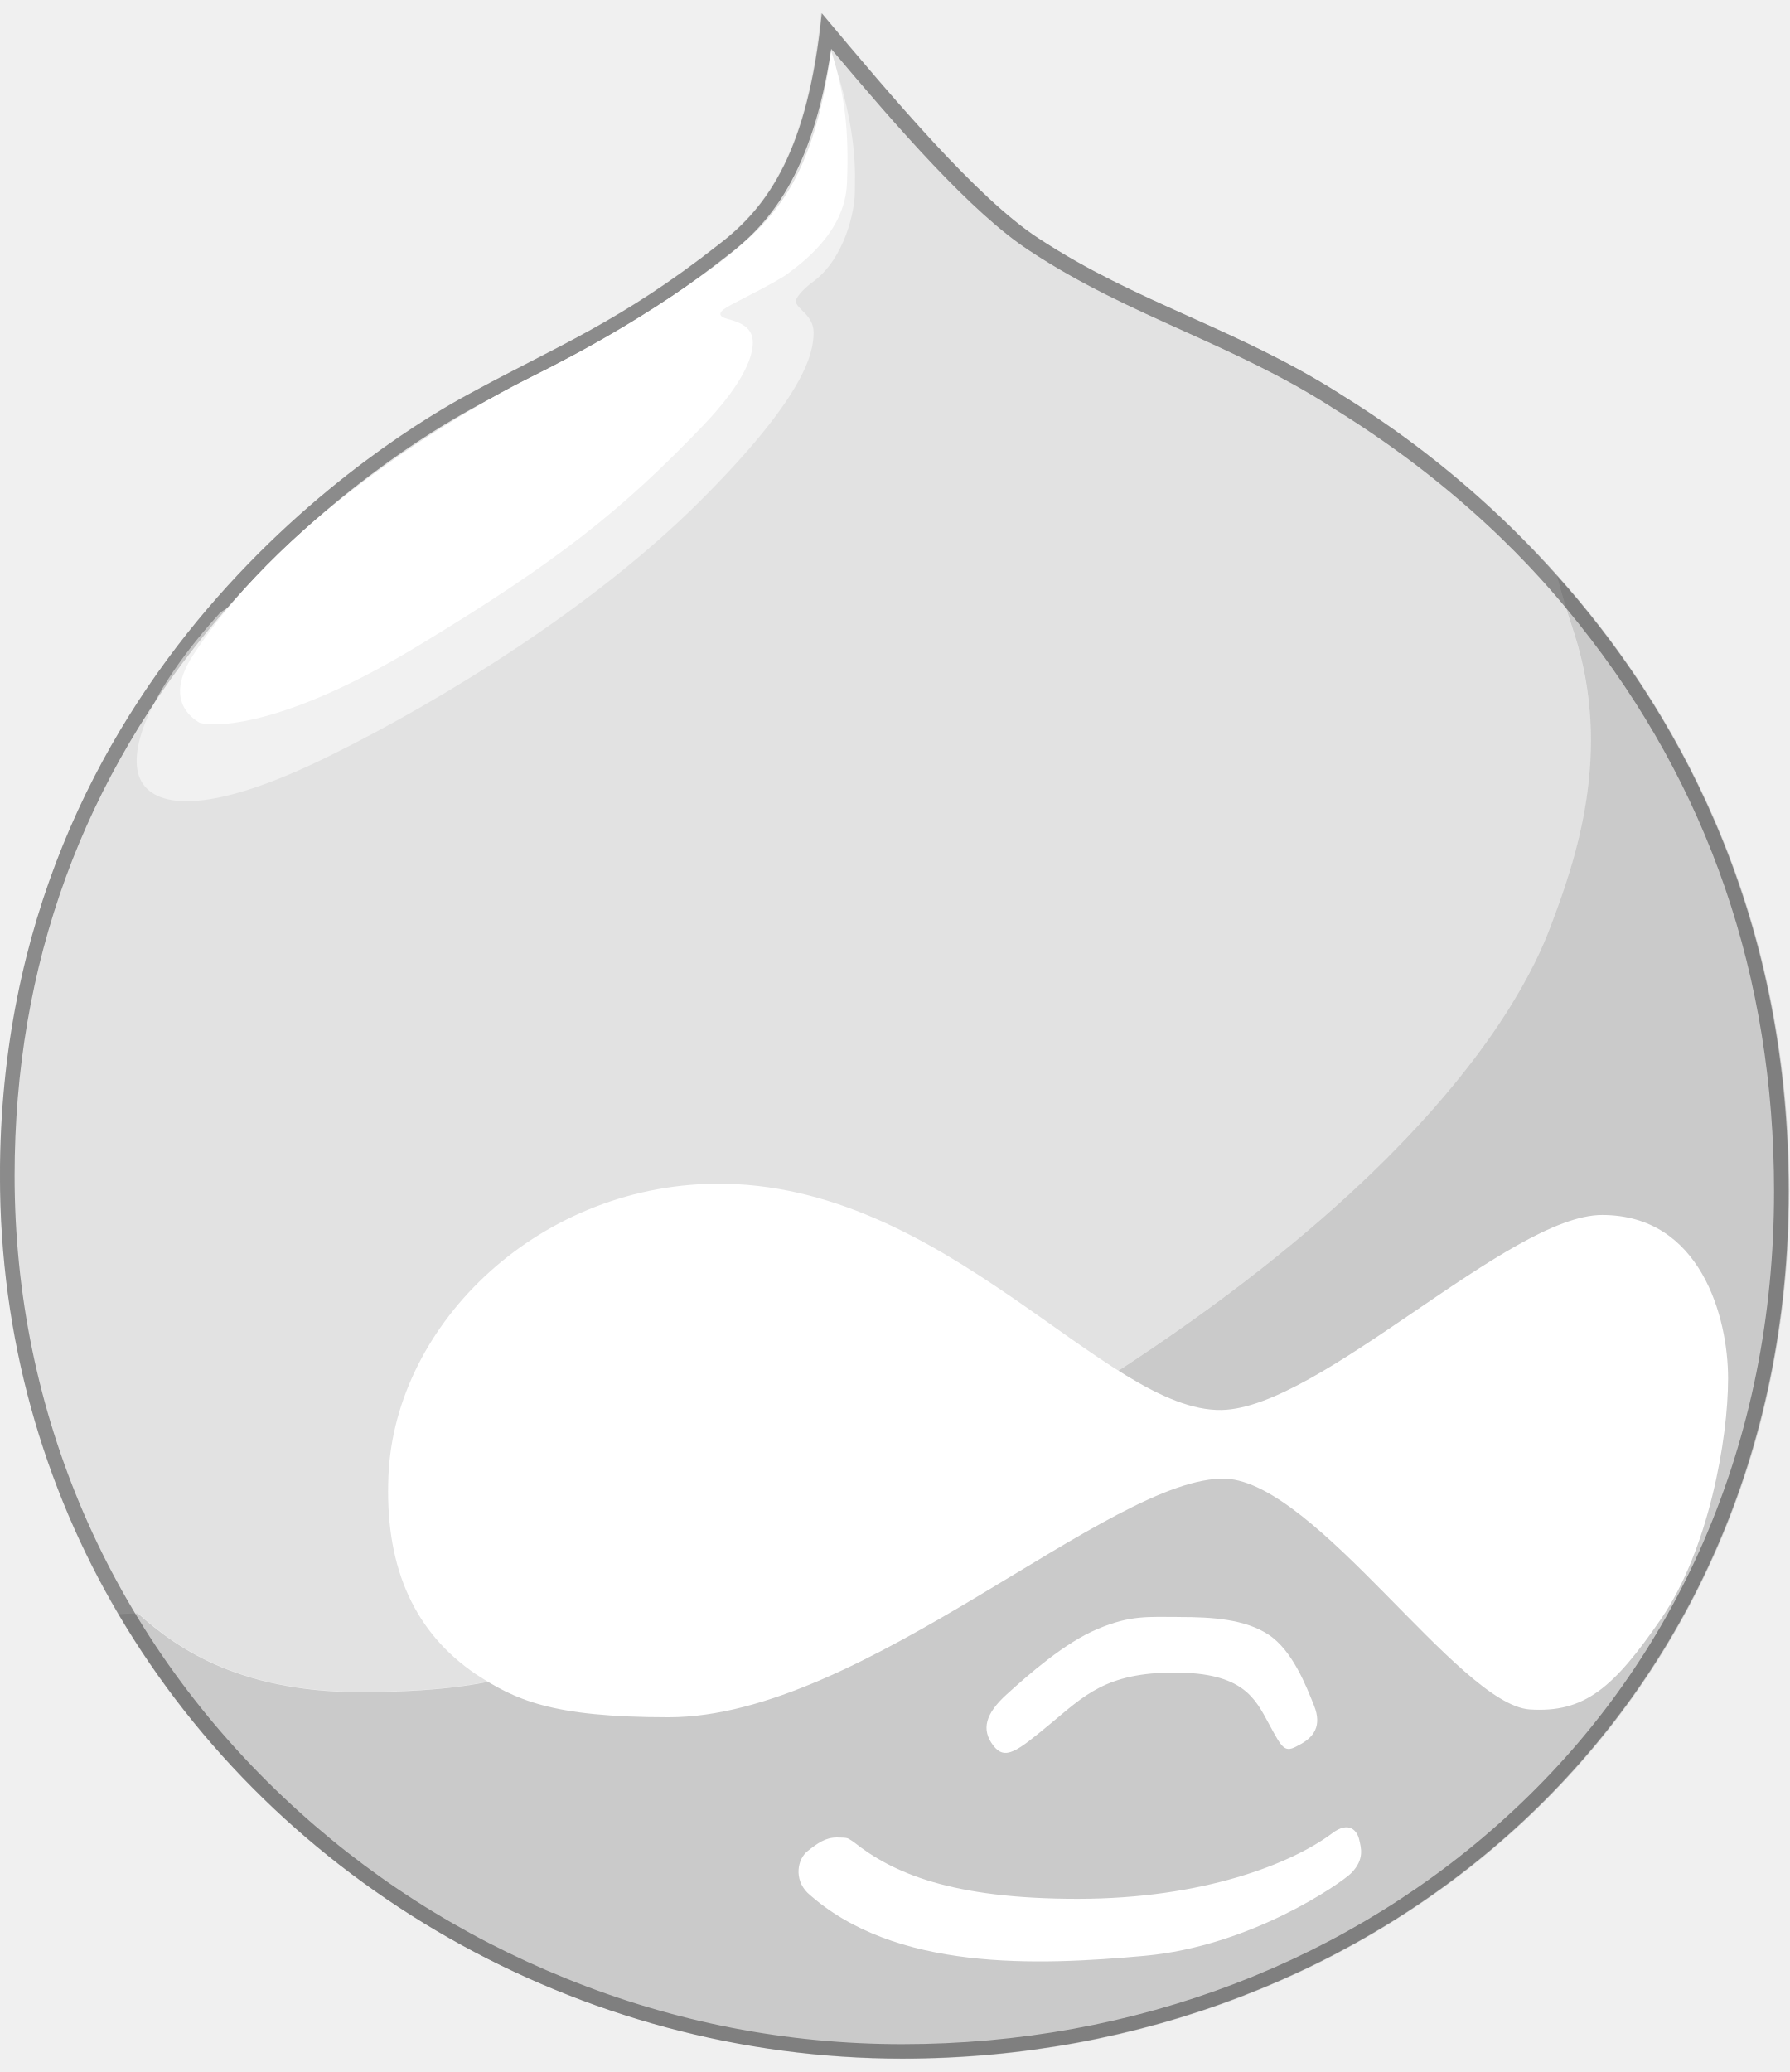
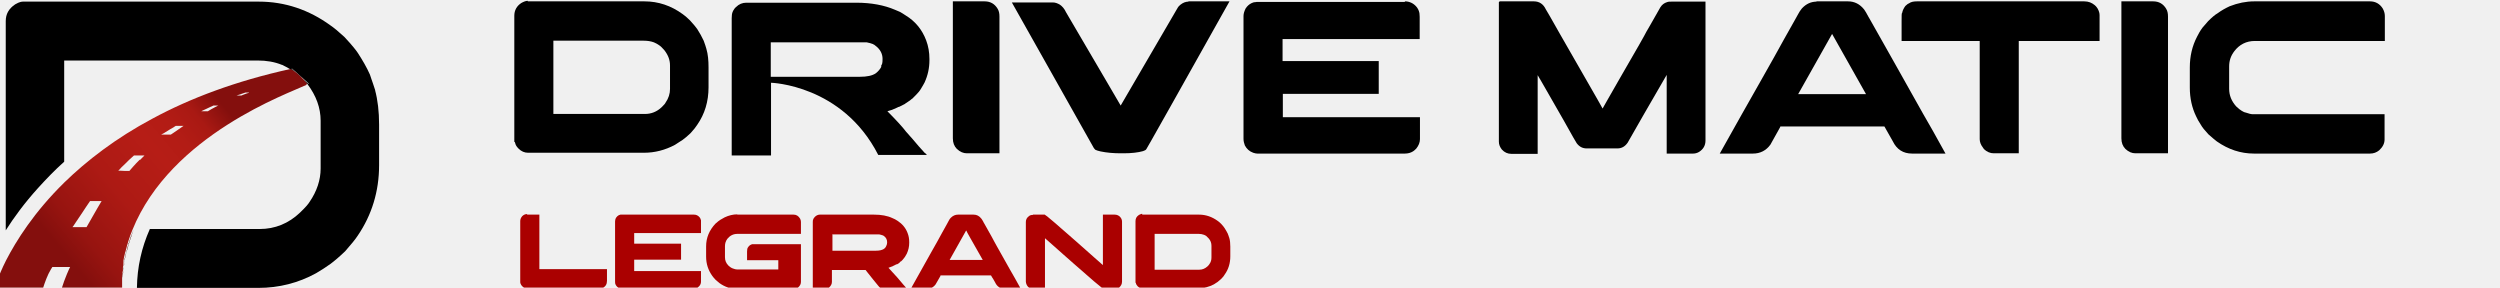
- <svg xmlns="http://www.w3.org/2000/svg" width="57" height="66" viewBox="471.5 467 57 66" enable-background="new 471.5 467 57 66">
-   <path opacity=".2" fill="#303030" d="M528.5 504.965c0 16.634-13.123 27.615-28.24 27.615-10.29 0-19.894-5.523-24.978-14.167l.605-.027c1.313 1.192 3.39 2.58 7.404 2.515 4.77-.064 5.645-.875 9.855-2.756 22.716-10.17 26.925-19.457 27.736-21.59s2.013-5.587.756-9.415c-.242-.737-.42-1.333-.54-1.808-3.018-3.372-6.017-5.225-6.92-5.784-.14-.093-.29-.177-.43-.26l.44.26c2.01 1.247 14.314 8.782 14.314 25.417z" />
-   <path fill="#fff" d="M509.09 518.507c1.006 0 2.077.065 2.83.568.756.503 1.193 1.63 1.445 2.263.25.634 0 1.006-.503 1.258-.438.25-.503.12-.94-.69-.44-.81-.82-1.63-3.01-1.63s-2.887.755-3.948 1.63c-1.062.876-1.443 1.193-1.825.69s-.253-1.006.437-1.63 1.825-1.63 2.888-2.077c1.06-.45 1.62-.383 2.625-.383zm-10.413 7.152c1.257 1.005 3.14 1.825 7.153 1.825 4.015 0 6.836-1.137 8.094-2.077.568-.438.82-.065.875.187.056.25.186.624-.252 1.07-.316.317-3.194 2.33-6.594 2.636-3.4.31-7.964.504-10.73-2.01-.438-.44-.316-1.07 0-1.323.317-.25.568-.438.94-.438.374.008.317.008.513.13z" />
-   <path opacity=".2" fill="#aaa" d="M520.89 496.545c-.81 2.133-5.02 11.42-27.735 21.59-4.21 1.88-5.085 2.69-9.854 2.756-4.013.066-6.09-1.32-7.403-2.514l-.605.028h-.01c-2.393-4.042-3.78-8.783-3.78-13.952 0-7.852 2.97-13.654 6.287-17.687.11-.13.213-.26.325-.382 2.683-3.148 5.55-5.17 7.218-6.203.038-.028.075-.047.112-.065.42-.25.754-.447.987-.568 2.757-1.51 4.77-2.263 7.963-4.77.12-.092.242-.186.354-.288l.008-.01c.875-.754 1.64-1.76 2.18-3.4v-.008c.325-.97.567-2.16.716-3.65l.02.018c2.253 2.69 4.954 5.886 6.89 7.144.69.447 1.38.848 2.068 1.202l.3.15c2.243 1.126 4.507 1.945 6.807 3.333l.428.26c.903.56 3.902 2.412 6.92 5.784.12.475.298 1.07.54 1.807 1.274 3.837.073 7.292-.737 9.425z" />
-   <path opacity=".5" fill="#333" d="M514.176 479.538c-3.26-2.077-6.464-2.887-9.603-4.955-1.938-1.267-4.64-4.47-6.893-7.162-.438 4.332-1.686 6.148-3.26 7.35-3.195 2.515-5.207 3.26-7.963 4.77-2.338 1.256-14.958 8.726-14.958 24.913 0 5.17 1.387 9.91 3.77 13.96 5.077 8.635 14.68 14.158 24.97 14.158 15.126 0 28.24-10.98 28.24-27.614 0-9.127-3.707-15.526-7.386-19.633-3.016-3.382-6.015-5.217-6.918-5.785zm7.627 7.34c4.117 5.15 6.213 11.23 6.213 18.077 0 3.968-.755 7.712-2.245 11.148-1.414 3.25-3.444 6.13-6.053 8.56-5.15 4.806-12.062 7.45-19.475 7.45-3.67 0-7.265-.698-10.692-2.086-3.372-1.36-6.398-3.297-9.016-5.774-5.532-5.225-8.57-12.257-8.57-19.8 0-6.716 2.18-12.695 6.483-17.753 3.288-3.865 6.836-6.007 8.196-6.743.67-.363 1.285-.69 1.89-.997 1.892-.97 3.68-1.89 6.14-3.818 1.312-.997 2.71-2.58 3.305-6.585 2.077 2.468 4.48 5.234 6.314 6.426 1.63 1.08 3.307 1.835 4.918 2.562 1.527.69 3.11 1.406 4.676 2.403l.056.037c4.62 2.84 7.06 5.896 7.86 6.892z" />
-   <path opacity=".5" fill="#fff" d="M497.98 468.678c.874 2.58.753 3.893.753 4.452 0 .56-.307 2.077-1.313 2.832-.438.317-.568.568-.568.624 0 .25.568.438.568 1.006 0 .69-.317 2.077-3.642 5.393-3.325 3.316-8.103 6.278-11.8 8.103-3.698 1.826-5.468 1.686-5.97.81s.185-2.83 2.514-5.392l9.667-6.278 9.164-6.398.503-2.44" />
-   <path fill="#fff" d="M497.98 468.613c-.57 4.145-1.826 5.393-3.512 6.715-2.83 2.133-5.588 3.446-6.212 3.763-1.63.82-7.535 4.08-10.608 8.784-.94 1.444 0 2.012.186 2.133.187.12 2.33.372 6.9-2.385 4.574-2.757 6.595-4.387 9.175-7.078 1.377-1.444 1.573-2.263 1.573-2.636 0-.438-.316-.624-.82-.754-.25-.065-.316-.187 0-.373.317-.186 1.622-.82 1.938-1.07.318-.25 1.827-1.257 1.882-2.887.065-1.63-.056-2.766-.503-4.21zm-14.112 45.628c.065-4.898 4.648-9.472 10.422-9.536 7.348-.065 12.424 7.283 16.13 7.208 3.14-.064 9.166-6.212 12.118-6.212 3.14 0 4.014 3.26 4.014 5.206 0 1.938-.623 5.458-2.133 7.656-1.51 2.198-2.44 3.008-4.2 2.888-2.264-.187-6.78-7.21-9.67-7.35-3.64-.12-11.547 7.6-17.75 7.6-3.763 0-4.9-.567-6.147-1.378-1.92-1.312-2.85-3.315-2.785-6.08z" />
+ <svg xmlns="http://www.w3.org/2000/svg" width="226" height="26" viewBox="0 0 226 26" fill="none">
+   <g id="Logo-DriveMaticLegrand 1" clip-path="url(#clip0_0_63)">
+     <path id="Vector" d="M47.712 0.123H58.256C59.522 0.123 60.667 0.515 61.714 1.276C61.885 1.398 62.104 1.57 62.371 1.84C62.688 2.183 62.907 2.453 63.029 2.625C63.248 2.968 63.443 3.311 63.613 3.679C63.662 3.802 63.711 3.949 63.76 4.096C63.784 4.194 63.833 4.317 63.857 4.415C64.003 4.906 64.052 5.47 64.052 6.083V7.898C64.052 9.174 63.711 10.302 63.029 11.283C62.907 11.479 62.712 11.725 62.42 12.043C62.128 12.313 61.909 12.509 61.69 12.657C61.471 12.804 61.251 12.951 61.008 13.098C60.131 13.564 59.206 13.809 58.207 13.809H47.736C47.42 13.809 47.128 13.687 46.884 13.441C46.714 13.27 46.616 13.123 46.592 13C46.592 12.951 46.543 12.902 46.543 12.828H46.494V1.423C46.494 0.932 46.714 0.54 47.128 0.27C47.347 0.147 47.542 0.074 47.712 0.074V0.123ZM50.025 3.679V10.302H58.305C58.865 10.302 59.376 10.106 59.815 9.689C60.009 9.492 60.131 9.37 60.156 9.296C60.448 8.879 60.569 8.462 60.569 8.045V5.911C60.569 5.421 60.399 4.979 60.058 4.538C59.863 4.317 59.717 4.17 59.595 4.096C59.425 3.974 59.279 3.9 59.108 3.826C58.841 3.728 58.524 3.679 58.183 3.679H50.001H50.025Z" fill="black" />
+     <path id="Vector_2" d="M86.138 0.123H89.012C89.523 0.123 89.913 0.343 90.181 0.785C90.302 0.981 90.351 1.202 90.351 1.496V13.858H87.405C87.088 13.858 86.796 13.736 86.504 13.466C86.26 13.221 86.138 12.902 86.138 12.509V0.123Z" fill="black" />
+     <path id="Vector_3" d="M107.421 0.123H111.147C106.472 8.462 104.11 12.657 104.061 12.73L103.623 13.491C103.574 13.564 103.476 13.613 103.33 13.662C102.892 13.785 102.308 13.858 101.577 13.858H101.334C100.676 13.858 100.067 13.809 99.483 13.687C99.264 13.638 99.118 13.589 99.02 13.54C98.972 13.491 98.923 13.441 98.874 13.368L91.471 0.221H95.173C95.392 0.221 95.587 0.294 95.806 0.417C96.025 0.564 96.22 0.785 96.366 1.104C99.556 6.525 101.187 9.345 101.309 9.542C104.694 3.753 106.399 0.809 106.472 0.687C106.52 0.613 106.593 0.515 106.691 0.442C106.934 0.245 107.178 0.147 107.446 0.147L107.421 0.123Z" fill="black" />
+     <path id="Vector_4" d="M127 0.123C127.414 0.123 127.779 0.294 128.047 0.613C128.169 0.76 128.266 0.932 128.315 1.177C128.315 1.251 128.339 1.374 128.339 1.521V3.532H115.944V5.519H124.638V8.487H115.969V10.596H128.364V12.583C128.364 12.877 128.242 13.172 128.023 13.441C127.877 13.589 127.779 13.662 127.73 13.687C127.536 13.809 127.292 13.883 127 13.883H113.655C113.558 13.883 113.436 13.858 113.29 13.809C112.949 13.687 112.706 13.466 112.535 13.147C112.462 12.951 112.413 12.755 112.413 12.559V5.617C112.413 5.274 112.413 4.194 112.413 2.355V1.447C112.413 1.226 112.487 1.006 112.608 0.76C112.754 0.54 112.925 0.392 113.12 0.294C113.266 0.221 113.363 0.196 113.436 0.196C113.485 0.196 113.534 0.196 113.607 0.172H127V0.123Z" fill="black" />
+     <path id="Vector_5" d="M135.571 0.123H138.664C139.151 0.123 139.516 0.368 139.736 0.834C139.809 0.932 140.223 1.668 141.002 3.042C142.122 5.004 143.266 6.991 144.435 9.026C144.484 9.1 144.63 9.37 144.874 9.811C144.922 9.738 145.434 8.806 146.456 7.04C147.966 4.44 148.746 3.066 148.819 2.894C148.892 2.796 149.306 2.036 150.109 0.638C150.255 0.417 150.45 0.27 150.694 0.196C150.815 0.147 150.937 0.147 151.108 0.147H154.176V12.706C154.176 13.147 153.981 13.491 153.591 13.736C153.421 13.834 153.251 13.883 153.056 13.883H150.669V6.77C150.548 6.991 149.866 8.168 148.624 10.302L147.138 12.902C146.895 13.245 146.603 13.417 146.213 13.417H143.437C143.072 13.417 142.779 13.27 142.536 12.951C142.487 12.902 142.122 12.24 141.391 10.94C141.343 10.866 140.807 9.909 139.76 8.094C139.395 7.432 139.127 7.015 139.005 6.794V13.908H136.619C136.302 13.908 136.01 13.785 135.766 13.515C135.596 13.294 135.498 13.074 135.498 12.804V0.196L135.571 0.123Z" fill="black" />
+     <path id="Vector_6" d="M164.184 0.123H167.058C167.642 0.123 168.129 0.368 168.519 0.859C168.616 1.006 168.762 1.226 168.908 1.521C168.933 1.57 168.957 1.594 168.981 1.643C169.03 1.742 169.542 2.625 170.491 4.317C170.759 4.808 171.076 5.347 171.417 5.96C173.56 9.787 174.655 11.725 174.728 11.823L175.873 13.883H172.853C172.05 13.883 171.465 13.515 171.1 12.755C170.832 12.289 170.637 11.945 170.516 11.725C170.418 11.528 170.345 11.43 170.345 11.43H160.994C160.994 11.43 160.97 11.43 160.946 11.43C160.946 11.43 160.921 11.479 160.921 11.504L160.045 13.074C159.655 13.613 159.119 13.883 158.462 13.883H155.466C156.903 11.308 158.169 9.076 159.241 7.187C160.093 5.691 160.775 4.464 161.286 3.532C162.09 2.085 162.528 1.349 162.553 1.276C162.65 1.079 162.772 0.908 162.894 0.76C163.283 0.343 163.722 0.147 164.233 0.147L164.184 0.123ZM165.621 3.066L162.553 8.511H168.689C166.692 4.979 165.67 3.164 165.621 3.066Z" fill="black" />
+     <path id="Vector_7" d="M173.243 0.123H188.414C188.803 0.123 189.096 0.245 189.364 0.466C189.51 0.589 189.583 0.711 189.631 0.785C189.753 1.006 189.802 1.202 189.802 1.374V3.704H182.496V13.858H180.232C179.915 13.858 179.623 13.736 179.331 13.466C179.331 13.466 179.331 13.466 179.331 13.441C179.331 13.441 179.282 13.393 179.258 13.343C179.063 13.098 178.966 12.828 178.966 12.583V3.704H171.904V1.889C171.904 1.423 171.904 1.177 171.952 1.177C172.001 0.908 172.123 0.711 172.245 0.54C172.391 0.392 172.512 0.319 172.585 0.294C172.756 0.172 172.975 0.123 173.292 0.123H173.243Z" fill="black" />
+     <path id="Vector_8" d="M191.774 0.123H194.648C195.159 0.123 195.549 0.343 195.817 0.785C195.938 0.981 195.987 1.202 195.987 1.496V13.858H193.041C192.724 13.858 192.432 13.736 192.14 13.466C191.896 13.221 191.774 12.902 191.774 12.509V0.123Z" fill="black" />
+     <path id="Vector_9" d="M203.755 0.123H214.25C214.738 0.123 215.127 0.343 215.395 0.76C215.517 0.981 215.59 1.202 215.59 1.447V3.704H203.828C203.073 3.704 202.44 4.023 201.977 4.636C201.661 5.053 201.515 5.494 201.515 6.009V8.021C201.515 8.634 201.734 9.149 202.148 9.615C202.343 9.811 202.513 9.934 202.635 10.008C202.757 10.081 202.878 10.155 203.025 10.179C203.292 10.277 203.512 10.326 203.658 10.326H215.565V12.608C215.565 12.976 215.395 13.294 215.078 13.589C214.835 13.785 214.567 13.883 214.25 13.883H203.755C202.562 13.883 201.442 13.515 200.395 12.779C200.224 12.657 199.981 12.436 199.64 12.142C199.299 11.774 199.08 11.504 198.958 11.283C198.763 10.989 198.617 10.719 198.52 10.498C198.154 9.738 197.959 8.879 197.959 7.923V6.108C197.959 5.077 198.179 4.145 198.617 3.311C198.739 3.066 198.885 2.796 199.104 2.502C199.153 2.453 199.201 2.379 199.274 2.306C199.372 2.183 199.494 2.06 199.615 1.913C199.956 1.57 200.248 1.325 200.468 1.202C200.833 0.932 201.198 0.736 201.563 0.564C202.318 0.27 203.049 0.123 203.779 0.123H203.755Z" fill="black" />
+     <path id="Vector_10" d="M81.268 9.664C81.414 9.591 81.585 9.517 81.755 9.419C81.779 9.419 81.804 9.394 81.828 9.37C81.999 9.247 82.145 9.149 82.267 9.075L82.413 8.953L82.486 8.904L82.583 8.806C82.656 8.732 82.729 8.658 82.827 8.56C82.997 8.389 83.143 8.217 83.241 8.045C83.387 7.824 83.484 7.628 83.582 7.457C83.874 6.819 84.02 6.157 84.02 5.445V5.323C84.02 4.734 83.922 4.17 83.728 3.655C83.362 2.674 82.729 1.913 81.877 1.398C81.682 1.275 81.512 1.153 81.366 1.079C81.244 1.03 81.098 0.957 80.903 0.883C79.929 0.466 78.76 0.245 77.421 0.245H67.461C67.12 0.245 66.803 0.368 66.536 0.638C66.463 0.687 66.414 0.76 66.365 0.834C66.292 0.932 66.243 1.03 66.219 1.104C66.17 1.226 66.146 1.423 66.146 1.643V14.055H69.75C69.701 14.055 69.701 14.055 69.701 14.055V12.951C69.701 12.902 69.701 12.828 69.701 12.755V10.498V7.481C69.701 7.481 76.154 7.653 79.393 14.006C79.442 14.006 79.49 14.006 79.539 14.006H83.776C83.776 13.957 83.703 13.908 83.582 13.809C83.241 13.441 82.875 13.024 82.51 12.583C82.315 12.362 82.12 12.142 81.901 11.896C81.609 11.504 81.049 10.89 80.221 10.057C80.513 9.983 80.781 9.885 81.025 9.762C81.098 9.738 81.171 9.689 81.219 9.664H81.268ZM79.685 6.009C79.564 6.255 79.393 6.451 79.174 6.623C78.857 6.843 78.37 6.941 77.737 6.941H69.677V3.826H78.029C78.175 3.826 78.273 3.826 78.346 3.826C78.59 3.875 78.76 3.924 78.882 3.974C78.882 3.974 78.93 3.974 78.93 3.998C79.004 4.023 79.076 4.072 79.125 4.121C79.564 4.44 79.783 4.857 79.783 5.323C79.783 5.789 79.734 5.789 79.637 5.985L79.685 6.009Z" fill="black" />
+     <path id="Vector_11" d="M47.663 19.402H48.759C48.759 19.402 48.759 19.426 48.759 19.451V24.087V24.332H54.871V25.387C54.871 25.681 54.75 25.902 54.482 26.024C54.409 26.049 54.336 26.073 54.263 26.073H47.663C47.444 26.073 47.274 25.975 47.128 25.779C47.079 25.681 47.03 25.608 47.03 25.509V19.991C47.03 19.843 47.079 19.696 47.201 19.549C47.322 19.426 47.468 19.353 47.639 19.353L47.663 19.402Z" fill="#AA0000" />
+     <path id="Vector_12" d="M62.737 19.402C62.932 19.402 63.102 19.475 63.248 19.647C63.297 19.721 63.346 19.794 63.37 19.917C63.37 19.966 63.37 20.015 63.37 20.089V21.07H57.331V22.026H61.568V23.474H57.331V24.504H63.37V25.46C63.37 25.608 63.321 25.755 63.199 25.877C63.126 25.951 63.078 25.975 63.053 26C62.956 26.049 62.834 26.098 62.688 26.098H56.186C56.138 26.098 56.089 26.098 56.016 26.049C55.845 26 55.724 25.877 55.651 25.73C55.602 25.632 55.602 25.534 55.602 25.436V22.051C55.602 21.879 55.602 21.364 55.602 20.457V20.015C55.602 19.917 55.626 19.794 55.699 19.672C55.772 19.574 55.845 19.5 55.943 19.451C56.016 19.426 56.065 19.402 56.089 19.402C56.089 19.402 56.138 19.402 56.186 19.402H62.712H62.737Z" fill="#AA0000" />
+     <path id="Vector_13" d="M66.633 19.402H71.747C71.99 19.402 72.185 19.524 72.331 19.77C72.38 19.868 72.404 19.966 72.404 20.064V21.143H66.657C66.292 21.143 66 21.291 65.756 21.585C65.61 21.781 65.537 22.002 65.537 22.247V23.253C65.537 23.547 65.635 23.792 65.854 24.013C65.951 24.087 66.024 24.16 66.073 24.185C66.146 24.234 66.219 24.259 66.292 24.283C66.414 24.332 66.536 24.357 66.609 24.357H70.359V23.523H67.534V22.738C67.534 22.566 67.558 22.419 67.631 22.345C67.704 22.223 67.826 22.125 67.997 22.075C68.045 22.075 68.118 22.075 68.167 22.075H72.404V25.485C72.404 25.657 72.331 25.828 72.161 25.975C72.039 26.073 71.917 26.123 71.771 26.123H66.657C66.073 26.123 65.537 25.951 65.026 25.583C64.928 25.509 64.831 25.411 64.685 25.289C64.563 25.166 64.466 25.043 64.393 24.945C64.027 24.43 63.833 23.866 63.833 23.204V22.272C63.833 21.487 64.125 20.8 64.685 20.211C64.88 20.04 65.001 19.942 65.123 19.868C65.245 19.794 65.367 19.721 65.513 19.647C65.878 19.475 66.268 19.377 66.657 19.377L66.633 19.402Z" fill="#AA0000" />
+     <path id="Vector_14" d="M74.157 19.402H79.003C79.661 19.402 80.221 19.5 80.684 19.721C80.781 19.77 80.854 19.794 80.903 19.819C80.976 19.868 81.073 19.917 81.146 19.966C81.56 20.236 81.877 20.604 82.047 21.07C82.145 21.315 82.193 21.585 82.193 21.879V21.953C82.193 22.296 82.12 22.615 81.974 22.934C81.926 23.032 81.877 23.106 81.804 23.228C81.755 23.302 81.682 23.375 81.609 23.474C81.56 23.523 81.536 23.547 81.487 23.596L81.439 23.645H81.39C81.39 23.67 81.317 23.743 81.317 23.743C81.268 23.792 81.195 23.841 81.098 23.89C81.098 23.89 81.073 23.89 81.049 23.89C80.951 23.94 80.878 23.964 80.805 24.013C80.781 24.013 80.732 24.038 80.708 24.062C80.586 24.111 80.465 24.16 80.318 24.209C80.708 24.626 80.976 24.921 81.122 25.092C81.219 25.215 81.317 25.313 81.414 25.436C81.585 25.657 81.779 25.853 81.926 26.024C81.974 26.074 81.999 26.098 82.023 26.123H79.953C79.831 26.123 79.734 26.123 79.685 26.074C79.685 26.074 79.636 26.074 79.636 26.049C79.636 26.049 79.612 26.049 79.588 26.024C79.515 25.975 79.442 25.902 79.369 25.804C79.076 25.436 78.736 25.043 78.419 24.626L78.249 24.406C78.249 24.406 78.224 24.406 78.2 24.406C78.005 24.406 77.421 24.406 76.422 24.406H75.205V25.485C75.205 25.681 75.107 25.853 74.937 26C74.839 26.074 74.718 26.123 74.572 26.123H73.476V20.089C73.476 19.991 73.476 19.892 73.524 19.819C73.524 19.77 73.549 19.745 73.597 19.696C73.597 19.672 73.646 19.623 73.671 19.598C73.792 19.475 73.963 19.402 74.109 19.402H74.157ZM75.253 21.143V22.664H79.174C79.49 22.664 79.71 22.615 79.88 22.517C80.002 22.443 80.075 22.345 80.124 22.223C80.172 22.125 80.197 22.026 80.197 21.904C80.197 21.659 80.099 21.462 79.88 21.315C79.856 21.315 79.807 21.266 79.783 21.266C79.783 21.266 79.783 21.266 79.758 21.266C79.71 21.241 79.612 21.217 79.49 21.192C79.442 21.192 79.393 21.192 79.344 21.192H75.278L75.253 21.143Z" fill="#AA0000" />
+     <path id="Vector_15" d="M86.625 19.402H88.013C88.306 19.402 88.525 19.524 88.72 19.77C88.768 19.843 88.841 19.942 88.914 20.089C88.914 20.089 88.914 20.138 88.939 20.138C88.963 20.187 89.207 20.604 89.669 21.438C89.791 21.683 89.937 21.928 90.108 22.247C91.155 24.111 91.691 25.068 91.715 25.092L92.275 26.098H90.814C90.424 26.098 90.132 25.902 89.962 25.534C89.84 25.313 89.742 25.142 89.669 25.043C89.621 24.945 89.596 24.896 89.572 24.896H85.018C85.018 24.896 85.018 24.896 85.018 24.945L84.58 25.706C84.385 25.975 84.117 26.098 83.801 26.098H82.34C83.046 24.847 83.655 23.743 84.166 22.836C84.58 22.1 84.921 21.511 85.164 21.045C85.554 20.334 85.773 19.966 85.773 19.942C85.822 19.843 85.871 19.77 85.944 19.696C86.138 19.5 86.358 19.402 86.601 19.402H86.625ZM87.332 20.849L85.846 23.498H88.841C87.867 21.781 87.356 20.898 87.356 20.849H87.332Z" fill="#AA0000" />
+     <path id="Vector_16" d="M93.371 19.402H94.442C94.466 19.402 94.759 19.623 95.294 20.089C95.83 20.555 96.439 21.094 97.121 21.683C97.803 22.272 98.387 22.811 98.923 23.277L99.702 23.964V19.402H100.773C100.993 19.402 101.187 19.5 101.309 19.672C101.382 19.77 101.431 19.892 101.431 20.04V25.46C101.431 25.681 101.334 25.853 101.163 26C101.114 26.024 101.066 26.049 100.993 26.074C100.944 26.074 100.871 26.098 100.749 26.098H99.751C99.702 26.098 99.434 25.877 98.874 25.411C98.338 24.945 97.73 24.406 97.048 23.817C96.366 23.228 95.781 22.689 95.246 22.223L94.466 21.536V26.098H93.419C93.273 26.098 93.127 26.074 93.03 26C92.908 25.926 92.835 25.804 92.786 25.681C92.762 25.608 92.737 25.534 92.737 25.46V20.064C92.737 19.843 92.835 19.672 93.005 19.549C93.103 19.451 93.249 19.426 93.395 19.426L93.371 19.402Z" fill="#AA0000" />
+     <path id="Vector_17" d="M103.257 19.402H108.395C109.004 19.402 109.564 19.598 110.076 19.966C110.149 20.015 110.271 20.113 110.392 20.236C110.538 20.407 110.66 20.53 110.709 20.628C110.831 20.8 110.904 20.972 111.001 21.143C111.001 21.192 111.05 21.266 111.074 21.34C111.074 21.389 111.098 21.438 111.123 21.487C111.196 21.732 111.22 22.002 111.22 22.296V23.179C111.22 23.792 111.05 24.357 110.709 24.823C110.66 24.921 110.563 25.043 110.417 25.191C110.271 25.313 110.173 25.411 110.076 25.485C109.978 25.558 109.857 25.632 109.735 25.706C109.321 25.926 108.858 26.049 108.371 26.049H103.257C103.111 26.049 102.965 26 102.843 25.877C102.77 25.779 102.722 25.73 102.697 25.657C102.697 25.657 102.697 25.608 102.673 25.558H102.649V19.991C102.649 19.745 102.746 19.573 102.965 19.426C103.087 19.377 103.16 19.328 103.257 19.328V19.402ZM104.378 21.143V24.381H108.42C108.688 24.381 108.931 24.283 109.15 24.087C109.248 23.989 109.296 23.94 109.321 23.89C109.467 23.694 109.516 23.498 109.516 23.277V22.223C109.516 21.977 109.443 21.756 109.272 21.56C109.175 21.462 109.102 21.389 109.053 21.34C108.98 21.291 108.907 21.241 108.809 21.217C108.688 21.168 108.517 21.143 108.371 21.143H104.378Z" fill="#AA0000" />
+     <g id="Vector_18">
+ </g>
+     <g id="Vector_19">
+ </g>
+     <g id="Vector_20">
+ </g>
+     <g id="Vector_21">
+ </g>
+     <g id="Vector_22">
+ </g>
+     <g id="Vector_23">
+ </g>
+     <g id="Vector_24">
+ </g>
+     <g id="Vector_25">
+ </g>
+     <g id="Vector_26">
+ </g>
+     <g id="Vector_27">
+ </g>
+     <g id="Vector_28">
+ </g>
+     <g id="Vector_29">
+ </g>
+     <g id="Vector_30">
+ </g>
+     <g id="Vector_31">
+ </g>
+     <g id="Vector_32">
+ </g>
+     <g id="Vector_33">
+ </g>
+     <g id="Vector_34">
+ </g>
+     <g id="Vector_35">
+ </g>
+     <g id="Vector_36">
+ </g>
+     <g id="Vector_37">
+ </g>
+     <g id="Vector_38">
+ </g>
+     <g id="Vector_39">
+ </g>
+     <g id="Vector_40">
+ </g>
+     <g id="Vector_41">
+ </g>
+     <g id="Vector_42">
+ </g>
+     <g id="Vector_43">
+ </g>
+     <g id="Vector_44">
+ </g>
+     <g id="Vector_45">
+ </g>
+     <g id="Vector_46">
+ </g>
+     <g id="Vector_47">
+ </g>
+     <g id="Vector_48">
+ </g>
+     <path id="Vector_49" d="M11.234 23.719C11.234 23.719 11.234 23.743 11.234 23.768C11.234 23.645 11.284 23.547 11.284 23.449C11.284 23.449 11.284 23.474 11.284 23.498C11.284 23.572 11.259 23.67 11.234 23.743V23.719Z" fill="black" />
+     <path id="Vector_50" d="M11.039 26.049C11.039 25.853 11.039 25.681 11.039 25.485C11.039 25.485 11.039 25.485 11.039 25.509C11.039 25.681 11.039 25.853 11.039 26.049Z" fill="black" />
+     <path id="Vector_51" d="M11.623 22.076C11.745 21.61 11.916 21.168 12.086 20.751C11.916 21.143 11.794 21.56 11.648 21.977C11.648 22.002 11.648 22.051 11.623 22.076Z" fill="black" />
+     <path id="Vector_52" d="M11.404 22.885C11.404 22.91 11.404 22.934 11.404 22.959C11.404 22.86 11.453 22.762 11.477 22.664C11.477 22.664 11.477 22.664 11.477 22.689C11.477 22.738 11.453 22.811 11.429 22.86L11.404 22.885Z" fill="black" />
+     <path id="Vector_53" d="M11.136 24.43C11.136 24.43 11.136 24.455 11.136 24.479C11.136 24.357 11.161 24.234 11.186 24.111C11.186 24.111 11.186 24.136 11.186 24.16C11.186 24.259 11.161 24.357 11.136 24.455V24.43Z" fill="black" />
+     <path id="Vector_54" d="M11.088 25.142C11.088 25.142 11.088 25.142 11.088 25.166C11.088 25.019 11.088 24.896 11.113 24.749C11.113 24.749 11.113 24.749 11.113 24.774C11.113 24.896 11.113 25.019 11.088 25.142Z" fill="black" />
+     <path id="Vector_55" d="M33.929 8.193C33.856 7.972 33.783 7.751 33.71 7.53C33.613 7.236 33.515 6.991 33.442 6.745C33.15 6.083 32.76 5.421 32.346 4.783C32.2 4.562 31.884 4.145 31.129 3.336C30.593 2.845 30.179 2.502 29.887 2.306C27.939 0.883 25.747 0.147 23.409 0.147H2.078C2.005 0.147 1.785 0.147 1.372 0.393C0.787 0.785 0.519 1.276 0.519 1.913V20.825C1.25 19.672 2.199 18.372 3.417 17.023C4.172 16.189 4.951 15.379 5.803 14.619V5.47H23.288C24.091 5.47 24.822 5.593 25.479 5.862H25.504C25.747 5.985 25.991 6.108 26.234 6.255C26.283 6.255 26.356 6.23 26.405 6.206L27.914 7.555C27.89 7.555 27.841 7.604 27.793 7.604C28.572 8.634 28.986 9.738 28.986 10.915V15.232C28.986 16.262 28.645 17.293 27.988 18.249C27.866 18.445 27.671 18.691 27.135 19.206C26.088 20.211 24.846 20.702 23.483 20.702H13.547C12.792 22.394 12.403 24.16 12.378 26.025H23.361C25.211 26.025 26.965 25.583 28.572 24.7C29.035 24.43 29.449 24.16 29.863 23.866C30.228 23.596 30.691 23.204 31.202 22.713C31.738 22.1 32.127 21.634 32.346 21.291C33.613 19.427 34.27 17.293 34.27 14.938V11.258C34.27 10.081 34.148 9.051 33.905 8.143L33.929 8.193Z" fill="black" />
+     <path id="Vector_56" d="M27.768 7.555C27.33 7.04 26.989 6.721 26.672 6.476C26.551 6.377 26.405 6.304 26.283 6.23C21.267 7.334 17.151 8.904 13.791 10.719C10.43 12.509 7.825 14.545 5.828 16.483C3.076 19.181 1.469 21.757 0.544 23.547C-0.211 25.043 -0.479 26.074 -0.479 26.074C-0.479 26.074 1.152 26.074 3.88 26.074C4.05 25.534 4.294 24.847 4.61 24.332C4.659 24.259 4.708 24.185 4.732 24.136H6.339C6.29 24.209 5.852 25.166 5.56 26.123C6.096 26.123 6.631 26.123 7.216 26.123C8.385 26.123 7.216 26.123 11.039 26.123C11.039 26 11.039 25.877 11.039 25.755C11.039 25.706 11.039 25.657 11.039 25.583C11.039 25.46 11.039 25.338 11.039 25.215C11.039 25.093 11.039 24.97 11.063 24.847C11.063 24.725 11.063 24.602 11.112 24.479C11.112 24.43 11.112 24.381 11.112 24.332C11.112 24.283 11.112 24.234 11.112 24.185C11.112 24.038 11.161 23.915 11.161 23.793C11.161 23.743 11.161 23.694 11.161 23.645C11.161 23.621 11.161 23.572 11.161 23.547C11.185 23.351 11.234 23.155 11.283 22.959C11.283 22.91 11.307 22.836 11.331 22.787C11.502 22.1 11.697 21.438 11.964 20.8C15.447 12.166 26.112 8.438 27.695 7.677C27.695 7.677 27.695 7.677 27.695 7.653L27.768 7.555ZM9.188 18.175C9.188 18.175 9.188 18.175 9.14 18.249C9.042 18.421 8.726 18.936 7.825 20.53C7.216 20.53 6.899 20.53 6.729 20.53C6.583 20.53 6.558 20.53 6.558 20.53C6.558 20.53 6.558 20.506 6.631 20.432C6.729 20.26 6.997 19.892 7.435 19.23C7.63 18.936 7.849 18.593 8.141 18.175H9.213H9.188ZM12.646 14.423C12.549 14.521 12.451 14.619 12.33 14.742C12.159 14.938 11.94 15.159 11.697 15.453C11.672 15.453 11.648 15.453 11.599 15.453C11.502 15.453 11.429 15.453 11.355 15.453C11.355 15.453 11.331 15.453 11.307 15.453C11.307 15.453 11.307 15.453 11.283 15.453C10.649 15.428 10.698 15.428 10.698 15.428C10.698 15.428 10.698 15.404 10.796 15.33C10.868 15.232 11.039 15.06 11.331 14.791C11.526 14.594 11.77 14.349 12.11 14.055H13.06C13.06 14.055 12.914 14.202 12.646 14.472V14.423ZM16.591 11.381L15.739 11.97L15.447 12.166C15.349 12.166 15.276 12.166 15.179 12.166C14.886 12.166 14.643 12.166 14.57 12.166H14.546C14.546 12.166 14.546 12.166 14.57 12.166C14.643 12.142 14.862 12.019 15.398 11.675C15.544 11.602 15.69 11.504 15.885 11.381C16.469 11.381 16.591 11.381 16.591 11.381ZM18.807 10.057C18.661 10.057 18.564 10.057 18.491 10.057C18.198 10.057 18.198 10.057 18.198 10.057C18.198 10.057 18.369 9.959 18.661 9.836C18.831 9.762 19.051 9.64 19.294 9.542C19.392 9.542 19.489 9.542 19.562 9.542C19.659 9.542 19.732 9.542 19.732 9.542C19.732 9.542 19.611 9.591 19.44 9.689C19.27 9.787 19.051 9.885 18.831 10.032L18.807 10.057ZM22.508 8.389C22.508 8.389 22.289 8.438 21.827 8.634C21.705 8.634 21.607 8.634 21.534 8.634C21.413 8.634 21.388 8.634 21.388 8.634C21.388 8.634 21.778 8.511 22.192 8.364C22.484 8.364 22.508 8.364 22.508 8.364V8.389Z" fill="url(#paint0_linear_0_63)" />
+     <g id="Vector_57">
+ </g>
+     <path id="Vector_58" d="M11.405 22.959C11.38 23.106 11.331 23.277 11.307 23.424C11.331 23.253 11.38 23.106 11.405 22.959Z" fill="url(#paint1_linear_0_63)" />
+     <path id="Vector_59" d="M11.235 23.768C11.235 23.866 11.21 23.989 11.185 24.087C11.185 23.989 11.21 23.866 11.235 23.768Z" fill="url(#paint2_linear_0_63)" />
+     <path id="Vector_60" d="M11.624 22.075C11.575 22.272 11.502 22.492 11.453 22.689C11.502 22.492 11.551 22.272 11.624 22.075Z" fill="url(#paint3_linear_0_63)" />
+     <path id="Vector_61" d="M11.137 24.479C11.137 24.577 11.137 24.675 11.112 24.774C11.112 24.675 11.112 24.577 11.137 24.479Z" fill="url(#paint4_linear_0_63)" />
+     <path id="Vector_62" d="M15.422 12.191L15.714 11.97L15.422 12.191Z" fill="url(#paint5_linear_0_63)" />
+     <g id="Vector_63">
+ </g>
+     <path id="Vector_64" d="M15.885 11.381C15.714 11.504 15.544 11.602 15.398 11.675C15.544 11.602 15.69 11.504 15.885 11.381C16.445 11.381 16.567 11.381 16.591 11.381C16.591 11.381 16.469 11.381 15.885 11.381Z" fill="url(#paint6_linear_0_63)" />
+     <path id="Vector_65" d="M11.38 15.428C11.38 15.428 11.356 15.428 11.331 15.428C11.331 15.428 11.356 15.428 11.38 15.428Z" fill="url(#paint7_linear_0_63)" />
+     <path id="Vector_66" d="M10.722 15.404C10.722 15.404 10.674 15.404 11.307 15.428C10.844 15.428 10.747 15.404 10.722 15.404Z" fill="url(#paint8_linear_0_63)" />
+     <path id="Vector_67" d="M11.331 14.742C11.039 15.011 10.893 15.183 10.795 15.281C10.868 15.183 11.039 15.011 11.331 14.742Z" fill="url(#paint9_linear_0_63)" />
+     <g id="Vector_68">
+ </g>
+     <path id="Vector_69" d="M11.623 15.428C11.648 15.428 11.672 15.428 11.721 15.428C11.964 15.159 12.183 14.913 12.354 14.717C12.183 14.913 11.964 15.134 11.721 15.428C11.696 15.428 11.672 15.428 11.623 15.428Z" fill="url(#paint10_linear_0_63)" />
+     <g id="Vector_70">
+ </g>
+     <g id="Vector_71">
+ </g>
+     <path id="Vector_72" d="M18.49 10.057C18.564 10.057 18.685 10.057 18.807 10.057C18.661 10.057 18.564 10.057 18.49 10.057Z" fill="url(#paint11_linear_0_63)" />
+     <path id="Vector_73" d="M3.855 26.049C4.026 25.534 4.269 24.823 4.586 24.308C4.269 24.847 4.026 25.534 3.855 26.049Z" fill="url(#paint12_linear_0_63)" />
+     <g id="Vector_74">
+ </g>
+     <path id="Vector_75" d="M4.61 24.283C4.659 24.209 4.708 24.136 4.732 24.087C4.684 24.16 4.635 24.209 4.61 24.283Z" fill="url(#paint13_linear_0_63)" />
+     <g id="Vector_76">
+ </g>
+     <path id="Vector_77" d="M6.631 20.408C6.729 20.236 6.997 19.868 7.435 19.206C6.997 19.868 6.753 20.236 6.631 20.408Z" fill="url(#paint14_linear_0_63)" />
+     <g id="Vector_78">
+ </g>
+     <path id="Vector_79" d="M21.851 8.634C22.314 8.438 22.533 8.389 22.533 8.389C22.533 8.389 22.289 8.438 21.851 8.634Z" fill="url(#paint15_linear_0_63)" />
+     <path id="Vector_80" d="M22.216 8.364C21.778 8.487 21.413 8.634 21.413 8.634C21.413 8.634 21.802 8.511 22.216 8.364Z" fill="url(#paint16_linear_0_63)" />
+     <path id="Vector_81" d="M11.453 22.713C11.453 22.713 11.453 22.713 11.453 22.689C11.502 22.492 11.55 22.272 11.623 22.076C11.623 22.051 11.623 22.002 11.648 21.977C11.77 21.56 11.916 21.143 12.086 20.751C11.843 21.389 11.623 22.051 11.453 22.738V22.713Z" fill="black" />
+     <path id="Vector_82" d="M11.453 22.713C11.453 22.713 11.453 22.713 11.453 22.689C11.502 22.492 11.55 22.272 11.623 22.076C11.623 22.051 11.623 22.002 11.648 21.977C11.77 21.56 11.916 21.143 12.086 20.751C11.843 21.389 11.623 22.051 11.453 22.738V22.713Z" fill="url(#paint17_linear_0_63)" />
+     <path id="Vector_83" d="M11.283 23.474C11.283 23.474 11.283 23.449 11.283 23.424C11.307 23.253 11.356 23.106 11.38 22.959C11.38 22.934 11.38 22.909 11.38 22.885C11.331 23.081 11.307 23.277 11.258 23.474H11.283Z" fill="black" />
+     <path id="Vector_84" d="M11.283 23.474C11.283 23.474 11.283 23.449 11.283 23.424C11.307 23.253 11.356 23.106 11.38 22.959C11.38 22.934 11.38 22.909 11.38 22.885C11.331 23.081 11.307 23.277 11.258 23.474H11.283Z" fill="url(#paint18_linear_0_63)" />
+     <path id="Vector_85" d="M11.063 25.509C11.063 25.509 11.063 25.509 11.063 25.485C11.063 25.387 11.063 25.264 11.063 25.166C11.063 25.166 11.063 25.166 11.063 25.142C11.063 25.264 11.063 25.387 11.063 25.509Z" fill="black" />
+     <path id="Vector_86" d="M11.063 25.509C11.063 25.509 11.063 25.509 11.063 25.485C11.063 25.387 11.063 25.264 11.063 25.166C11.063 25.166 11.063 25.166 11.063 25.142C11.063 25.264 11.063 25.387 11.063 25.509Z" fill="url(#paint19_linear_0_63)" />
+     <path id="Vector_87" d="M11.113 24.798C11.113 24.798 11.113 24.798 11.113 24.774C11.113 24.675 11.113 24.577 11.137 24.479C11.137 24.479 11.137 24.455 11.137 24.43C11.137 24.553 11.113 24.675 11.088 24.798H11.113Z" fill="black" />
+     <path id="Vector_88" d="M11.113 24.798C11.113 24.798 11.113 24.798 11.113 24.774C11.113 24.675 11.113 24.577 11.137 24.479C11.137 24.479 11.137 24.455 11.137 24.43C11.137 24.553 11.113 24.675 11.088 24.798H11.113Z" fill="url(#paint20_linear_0_63)" />
+     <path id="Vector_89" d="M11.185 24.136C11.185 24.136 11.185 24.111 11.185 24.087C11.185 23.989 11.21 23.866 11.235 23.768C11.235 23.768 11.235 23.743 11.235 23.719C11.235 23.841 11.185 23.989 11.185 24.111V24.136Z" fill="black" />
+     <path id="Vector_90" d="M11.185 24.136C11.185 24.136 11.185 24.111 11.185 24.087C11.185 23.989 11.21 23.866 11.235 23.768C11.235 23.768 11.235 23.743 11.235 23.719C11.235 23.841 11.185 23.989 11.185 24.111V24.136Z" fill="url(#paint21_linear_0_63)" />
+     <path id="Vector_91" d="M26.429 6.181C26.38 6.181 26.307 6.206 26.259 6.23C26.38 6.304 26.526 6.402 26.648 6.475C26.965 6.696 27.33 7.04 27.744 7.53V7.579C27.744 7.579 27.744 7.579 27.744 7.604C27.793 7.604 27.841 7.555 27.866 7.555L26.356 6.206L26.429 6.181Z" fill="black" />
+   </g>
+   <defs>
+     <linearGradient id="paint0_linear_0_63" x1="4.172" y1="24.823" x2="23.035" y2="9.087" gradientUnits="userSpaceOnUse">
+       <stop offset="0.1" stop-color="#840F0D" />
+       <stop offset="0.2" stop-color="#971410" />
+       <stop offset="0.4" stop-color="#AD1A14" />
+       <stop offset="0.6" stop-color="#B61D16" />
+       <stop offset="0.7" stop-color="#B31C15" />
+       <stop offset="0.8" stop-color="#A91913" />
+       <stop offset="0.9" stop-color="#840F0D" />
+     </linearGradient>
+     <linearGradient id="paint1_linear_0_63" x1="6.343" y1="27.423" x2="25.195" y2="11.636" gradientUnits="userSpaceOnUse">
+       <stop offset="0.1" stop-color="#840F0D" />
+       <stop offset="0.2" stop-color="#971410" />
+       <stop offset="0.4" stop-color="#AD1A14" />
+       <stop offset="0.6" stop-color="#B61D16" />
+       <stop offset="0.7" stop-color="#B31C15" />
+       <stop offset="0.8" stop-color="#A91913" />
+       <stop offset="0.9" stop-color="#840F0D" />
+     </linearGradient>
+     <linearGradient id="paint2_linear_0_63" x1="6.563" y1="27.791" x2="25.492" y2="11.703" gradientUnits="userSpaceOnUse">
+       <stop offset="0.1" stop-color="#840F0D" />
+       <stop offset="0.2" stop-color="#971410" />
+       <stop offset="0.4" stop-color="#AD1A14" />
+       <stop offset="0.6" stop-color="#B61D16" />
+       <stop offset="0.7" stop-color="#B31C15" />
+       <stop offset="0.8" stop-color="#A91913" />
+       <stop offset="0.9" stop-color="#840F0D" />
+     </linearGradient>
+     <linearGradient id="paint3_linear_0_63" x1="6" y1="27.03" x2="24.877" y2="11.243" gradientUnits="userSpaceOnUse">
+       <stop offset="0.1" stop-color="#840F0D" />
+       <stop offset="0.2" stop-color="#971410" />
+       <stop offset="0.4" stop-color="#AD1A14" />
+       <stop offset="0.6" stop-color="#B61D16" />
+       <stop offset="0.7" stop-color="#B31C15" />
+       <stop offset="0.8" stop-color="#A91913" />
+       <stop offset="0.9" stop-color="#840F0D" />
+     </linearGradient>
+     <linearGradient id="paint4_linear_0_63" x1="6.862" y1="28.134" x2="25.791" y2="12.044" gradientUnits="userSpaceOnUse">
+       <stop offset="0.1" stop-color="#840F0D" />
+       <stop offset="0.2" stop-color="#971410" />
+       <stop offset="0.4" stop-color="#AD1A14" />
+       <stop offset="0.6" stop-color="#B61D16" />
+       <stop offset="0.7" stop-color="#B31C15" />
+       <stop offset="0.8" stop-color="#A91913" />
+       <stop offset="0.9" stop-color="#840F0D" />
+     </linearGradient>
+     <linearGradient id="paint5_linear_0_63" x1="2.662" y1="23.008" x2="21.525" y2="7.297" gradientUnits="userSpaceOnUse">
+       <stop offset="0.1" stop-color="#840F0D" />
+       <stop offset="0.2" stop-color="#971410" />
+       <stop offset="0.4" stop-color="#AD1A14" />
+       <stop offset="0.6" stop-color="#B61D16" />
+       <stop offset="0.7" stop-color="#B31C15" />
+       <stop offset="0.8" stop-color="#A91913" />
+       <stop offset="0.9" stop-color="#840F0D" />
+     </linearGradient>
+     <linearGradient id="paint6_linear_0_63" x1="2.565" y1="22.885" x2="21.427" y2="7.174" gradientUnits="userSpaceOnUse">
+       <stop offset="0.1" stop-color="#840F0D" />
+       <stop offset="0.2" stop-color="#971410" />
+       <stop offset="0.4" stop-color="#AD1A14" />
+       <stop offset="0.6" stop-color="#B61D16" />
+       <stop offset="0.7" stop-color="#B31C15" />
+       <stop offset="0.8" stop-color="#A91913" />
+       <stop offset="0.9" stop-color="#840F0D" />
+     </linearGradient>
+     <linearGradient id="paint7_linear_0_63" x1="2.504" y1="45.728" x2="33.288" y2="39.413" gradientUnits="userSpaceOnUse">
+       <stop offset="0.1" stop-color="#840F0D" />
+       <stop offset="0.2" stop-color="#971410" />
+       <stop offset="0.4" stop-color="#AD1A14" />
+       <stop offset="0.6" stop-color="#B61D16" />
+       <stop offset="0.7" stop-color="#B31C15" />
+       <stop offset="0.8" stop-color="#A91913" />
+       <stop offset="0.9" stop-color="#840F0D" />
+     </linearGradient>
+     <linearGradient id="paint8_linear_0_63" x1="2.394" y1="22.687" x2="21.253" y2="6.975" gradientUnits="userSpaceOnUse">
+       <stop offset="0.1" stop-color="#840F0D" />
+       <stop offset="0.2" stop-color="#971410" />
+       <stop offset="0.4" stop-color="#AD1A14" />
+       <stop offset="0.6" stop-color="#B61D16" />
+       <stop offset="0.7" stop-color="#B31C15" />
+       <stop offset="0.8" stop-color="#A91913" />
+       <stop offset="0.9" stop-color="#840F0D" />
+     </linearGradient>
+     <linearGradient id="paint9_linear_0_63" x1="2.248" y1="22.492" x2="21.086" y2="6.782" gradientUnits="userSpaceOnUse">
+       <stop offset="0.1" stop-color="#840F0D" />
+       <stop offset="0.2" stop-color="#971410" />
+       <stop offset="0.4" stop-color="#AD1A14" />
+       <stop offset="0.6" stop-color="#B61D16" />
+       <stop offset="0.7" stop-color="#B31C15" />
+       <stop offset="0.8" stop-color="#A91913" />
+       <stop offset="0.9" stop-color="#840F0D" />
+     </linearGradient>
+     <linearGradient id="paint10_linear_0_63" x1="2.662" y1="23.008" x2="21.524" y2="7.297" gradientUnits="userSpaceOnUse">
+       <stop offset="0.1" stop-color="#840F0D" />
+       <stop offset="0.2" stop-color="#971410" />
+       <stop offset="0.4" stop-color="#AD1A14" />
+       <stop offset="0.6" stop-color="#B61D16" />
+       <stop offset="0.7" stop-color="#B31C15" />
+       <stop offset="0.8" stop-color="#A91913" />
+       <stop offset="0.9" stop-color="#840F0D" />
+     </linearGradient>
+     <linearGradient id="paint11_linear_0_63" x1="2.979" y1="23.376" x2="21.841" y2="7.665" gradientUnits="userSpaceOnUse">
+       <stop offset="0.1" stop-color="#840F0D" />
+       <stop offset="0.2" stop-color="#971410" />
+       <stop offset="0.4" stop-color="#AD1A14" />
+       <stop offset="0.6" stop-color="#B61D16" />
+       <stop offset="0.7" stop-color="#B31C15" />
+       <stop offset="0.8" stop-color="#A91913" />
+       <stop offset="0.9" stop-color="#840F0D" />
+     </linearGradient>
+     <linearGradient id="paint12_linear_0_63" x1="4.367" y1="25.043" x2="23.229" y2="9.333" gradientUnits="userSpaceOnUse">
+       <stop offset="0.1" stop-color="#840F0D" />
+       <stop offset="0.2" stop-color="#971410" />
+       <stop offset="0.4" stop-color="#AD1A14" />
+       <stop offset="0.6" stop-color="#B61D16" />
+       <stop offset="0.7" stop-color="#B31C15" />
+       <stop offset="0.8" stop-color="#A91913" />
+       <stop offset="0.9" stop-color="#840F0D" />
+     </linearGradient>
+     <linearGradient id="paint13_linear_0_63" x1="4.072" y1="24.675" x2="22.924" y2="8.889" gradientUnits="userSpaceOnUse">
+       <stop offset="0.1" stop-color="#840F0D" />
+       <stop offset="0.2" stop-color="#971410" />
+       <stop offset="0.4" stop-color="#AD1A14" />
+       <stop offset="0.6" stop-color="#B61D16" />
+       <stop offset="0.7" stop-color="#B31C15" />
+       <stop offset="0.8" stop-color="#A91913" />
+       <stop offset="0.9" stop-color="#840F0D" />
+     </linearGradient>
+     <linearGradient id="paint14_linear_0_63" x1="2.906" y1="23.302" x2="21.768" y2="7.591" gradientUnits="userSpaceOnUse">
+       <stop offset="0.1" stop-color="#840F0D" />
+       <stop offset="0.2" stop-color="#971410" />
+       <stop offset="0.4" stop-color="#AD1A14" />
+       <stop offset="0.6" stop-color="#B61D16" />
+       <stop offset="0.7" stop-color="#B31C15" />
+       <stop offset="0.8" stop-color="#A91913" />
+       <stop offset="0.9" stop-color="#840F0D" />
+     </linearGradient>
+     <linearGradient id="paint15_linear_0_63" x1="3.587" y1="24.111" x2="22.45" y2="8.401" gradientUnits="userSpaceOnUse">
+       <stop offset="0.1" stop-color="#840F0D" />
+       <stop offset="0.2" stop-color="#971410" />
+       <stop offset="0.4" stop-color="#AD1A14" />
+       <stop offset="0.6" stop-color="#B61D16" />
+       <stop offset="0.7" stop-color="#B31C15" />
+       <stop offset="0.8" stop-color="#A91913" />
+       <stop offset="0.9" stop-color="#840F0D" />
+     </linearGradient>
+     <linearGradient id="paint16_linear_0_63" x1="3.49" y1="23.989" x2="22.329" y2="8.278" gradientUnits="userSpaceOnUse">
+       <stop offset="0.1" stop-color="#840F0D" />
+       <stop offset="0.2" stop-color="#971410" />
+       <stop offset="0.4" stop-color="#AD1A14" />
+       <stop offset="0.6" stop-color="#B61D16" />
+       <stop offset="0.7" stop-color="#B31C15" />
+       <stop offset="0.8" stop-color="#A91913" />
+       <stop offset="0.9" stop-color="#840F0D" />
+     </linearGradient>
+     <linearGradient id="paint17_linear_0_63" x1="5.803" y1="26.76" x2="24.666" y2="11.05" gradientUnits="userSpaceOnUse">
+       <stop offset="0.1" stop-color="#840F0D" />
+       <stop offset="0.2" stop-color="#971410" />
+       <stop offset="0.4" stop-color="#AD1A14" />
+       <stop offset="0.6" stop-color="#B61D16" />
+       <stop offset="0.7" stop-color="#B31C15" />
+       <stop offset="0.8" stop-color="#A91913" />
+       <stop offset="0.9" stop-color="#840F0D" />
+     </linearGradient>
+     <linearGradient id="paint18_linear_0_63" x1="6.319" y1="27.423" x2="25.195" y2="11.636" gradientUnits="userSpaceOnUse">
+       <stop offset="0.1" stop-color="#840F0D" />
+       <stop offset="0.2" stop-color="#971410" />
+       <stop offset="0.4" stop-color="#AD1A14" />
+       <stop offset="0.6" stop-color="#B61D16" />
+       <stop offset="0.7" stop-color="#B31C15" />
+       <stop offset="0.8" stop-color="#A91913" />
+       <stop offset="0.9" stop-color="#840F0D" />
+     </linearGradient>
+     <linearGradient id="paint19_linear_0_63" x1="-4.437" y1="28.551" x2="5.868" y2="-6.739" gradientUnits="userSpaceOnUse">
+       <stop offset="0.1" stop-color="#840F0D" />
+       <stop offset="0.2" stop-color="#971410" />
+       <stop offset="0.4" stop-color="#AD1A14" />
+       <stop offset="0.6" stop-color="#B61D16" />
+       <stop offset="0.7" stop-color="#B31C15" />
+       <stop offset="0.8" stop-color="#A91913" />
+       <stop offset="0.9" stop-color="#840F0D" />
+     </linearGradient>
+     <linearGradient id="paint20_linear_0_63" x1="6.863" y1="28.134" x2="25.791" y2="12.045" gradientUnits="userSpaceOnUse">
+       <stop offset="0.1" stop-color="#840F0D" />
+       <stop offset="0.2" stop-color="#971410" />
+       <stop offset="0.4" stop-color="#AD1A14" />
+       <stop offset="0.6" stop-color="#B61D16" />
+       <stop offset="0.7" stop-color="#B31C15" />
+       <stop offset="0.8" stop-color="#A91913" />
+       <stop offset="0.9" stop-color="#840F0D" />
+     </linearGradient>
+     <linearGradient id="paint21_linear_0_63" x1="6.563" y1="27.791" x2="25.466" y2="11.703" gradientUnits="userSpaceOnUse">
+       <stop offset="0.1" stop-color="#840F0D" />
+       <stop offset="0.2" stop-color="#971410" />
+       <stop offset="0.4" stop-color="#AD1A14" />
+       <stop offset="0.6" stop-color="#B61D16" />
+       <stop offset="0.7" stop-color="#B31C15" />
+       <stop offset="0.8" stop-color="#A91913" />
+       <stop offset="0.9" stop-color="#840F0D" />
+     </linearGradient>
+     <clipPath id="clip0_0_63">
+       <rect width="226" height="26" fill="white" />
+     </clipPath>
+   </defs>
</svg>
